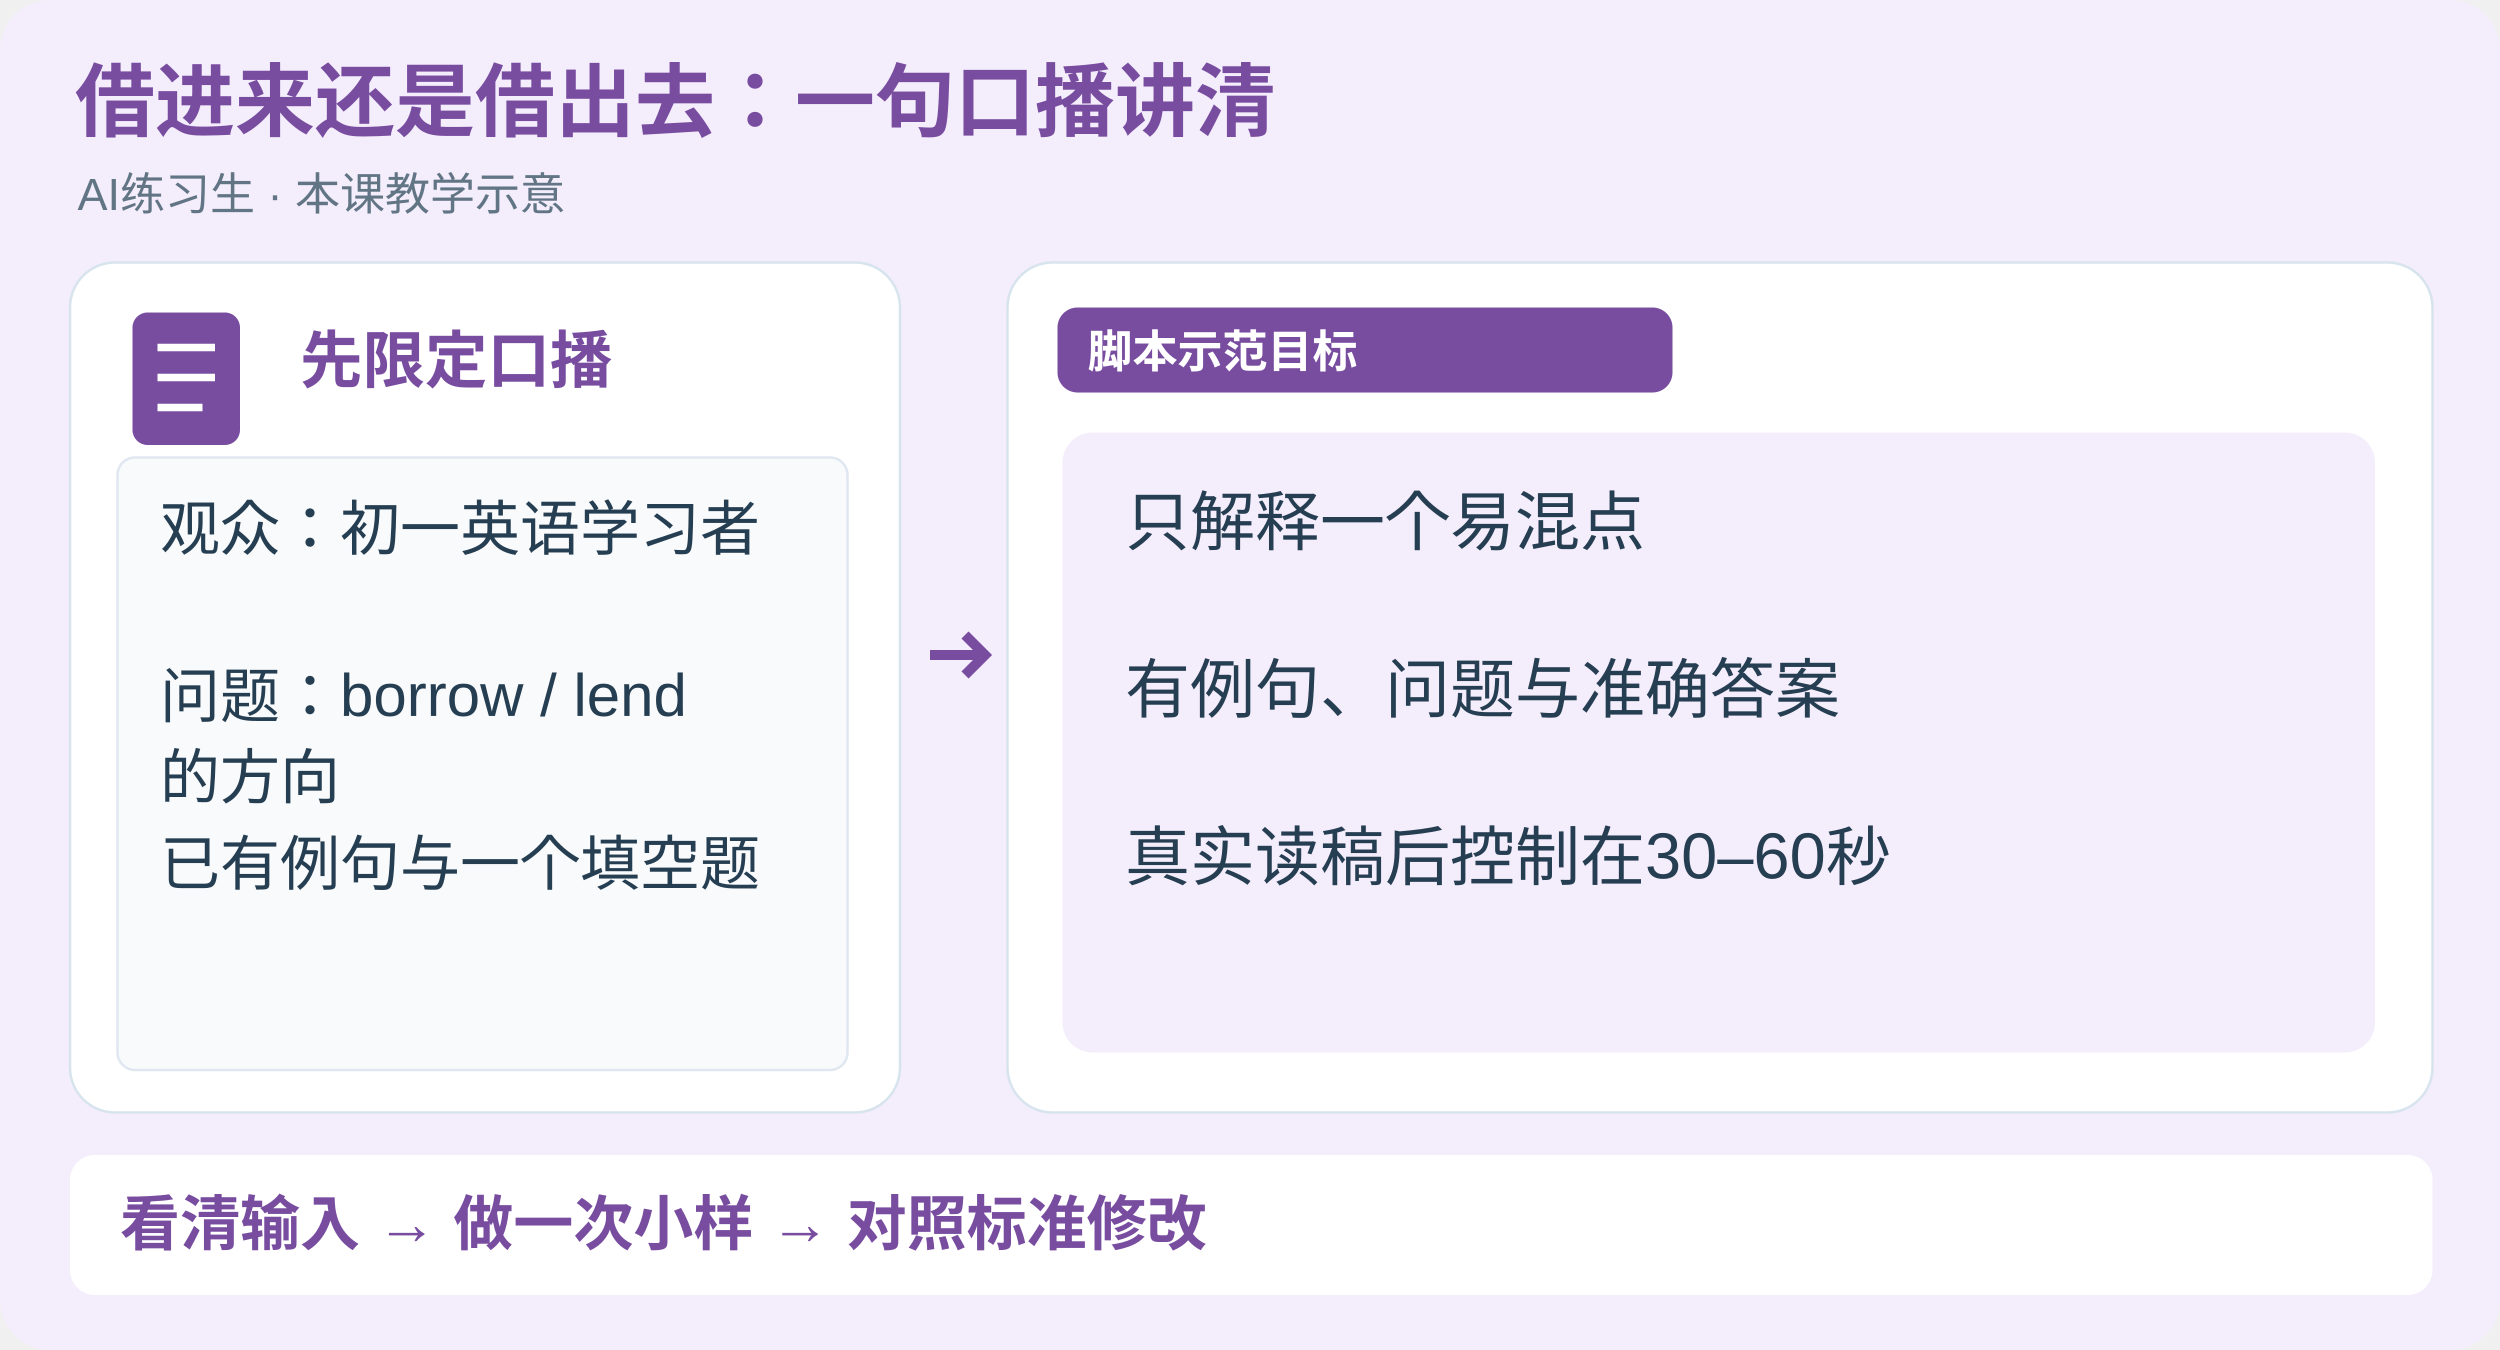
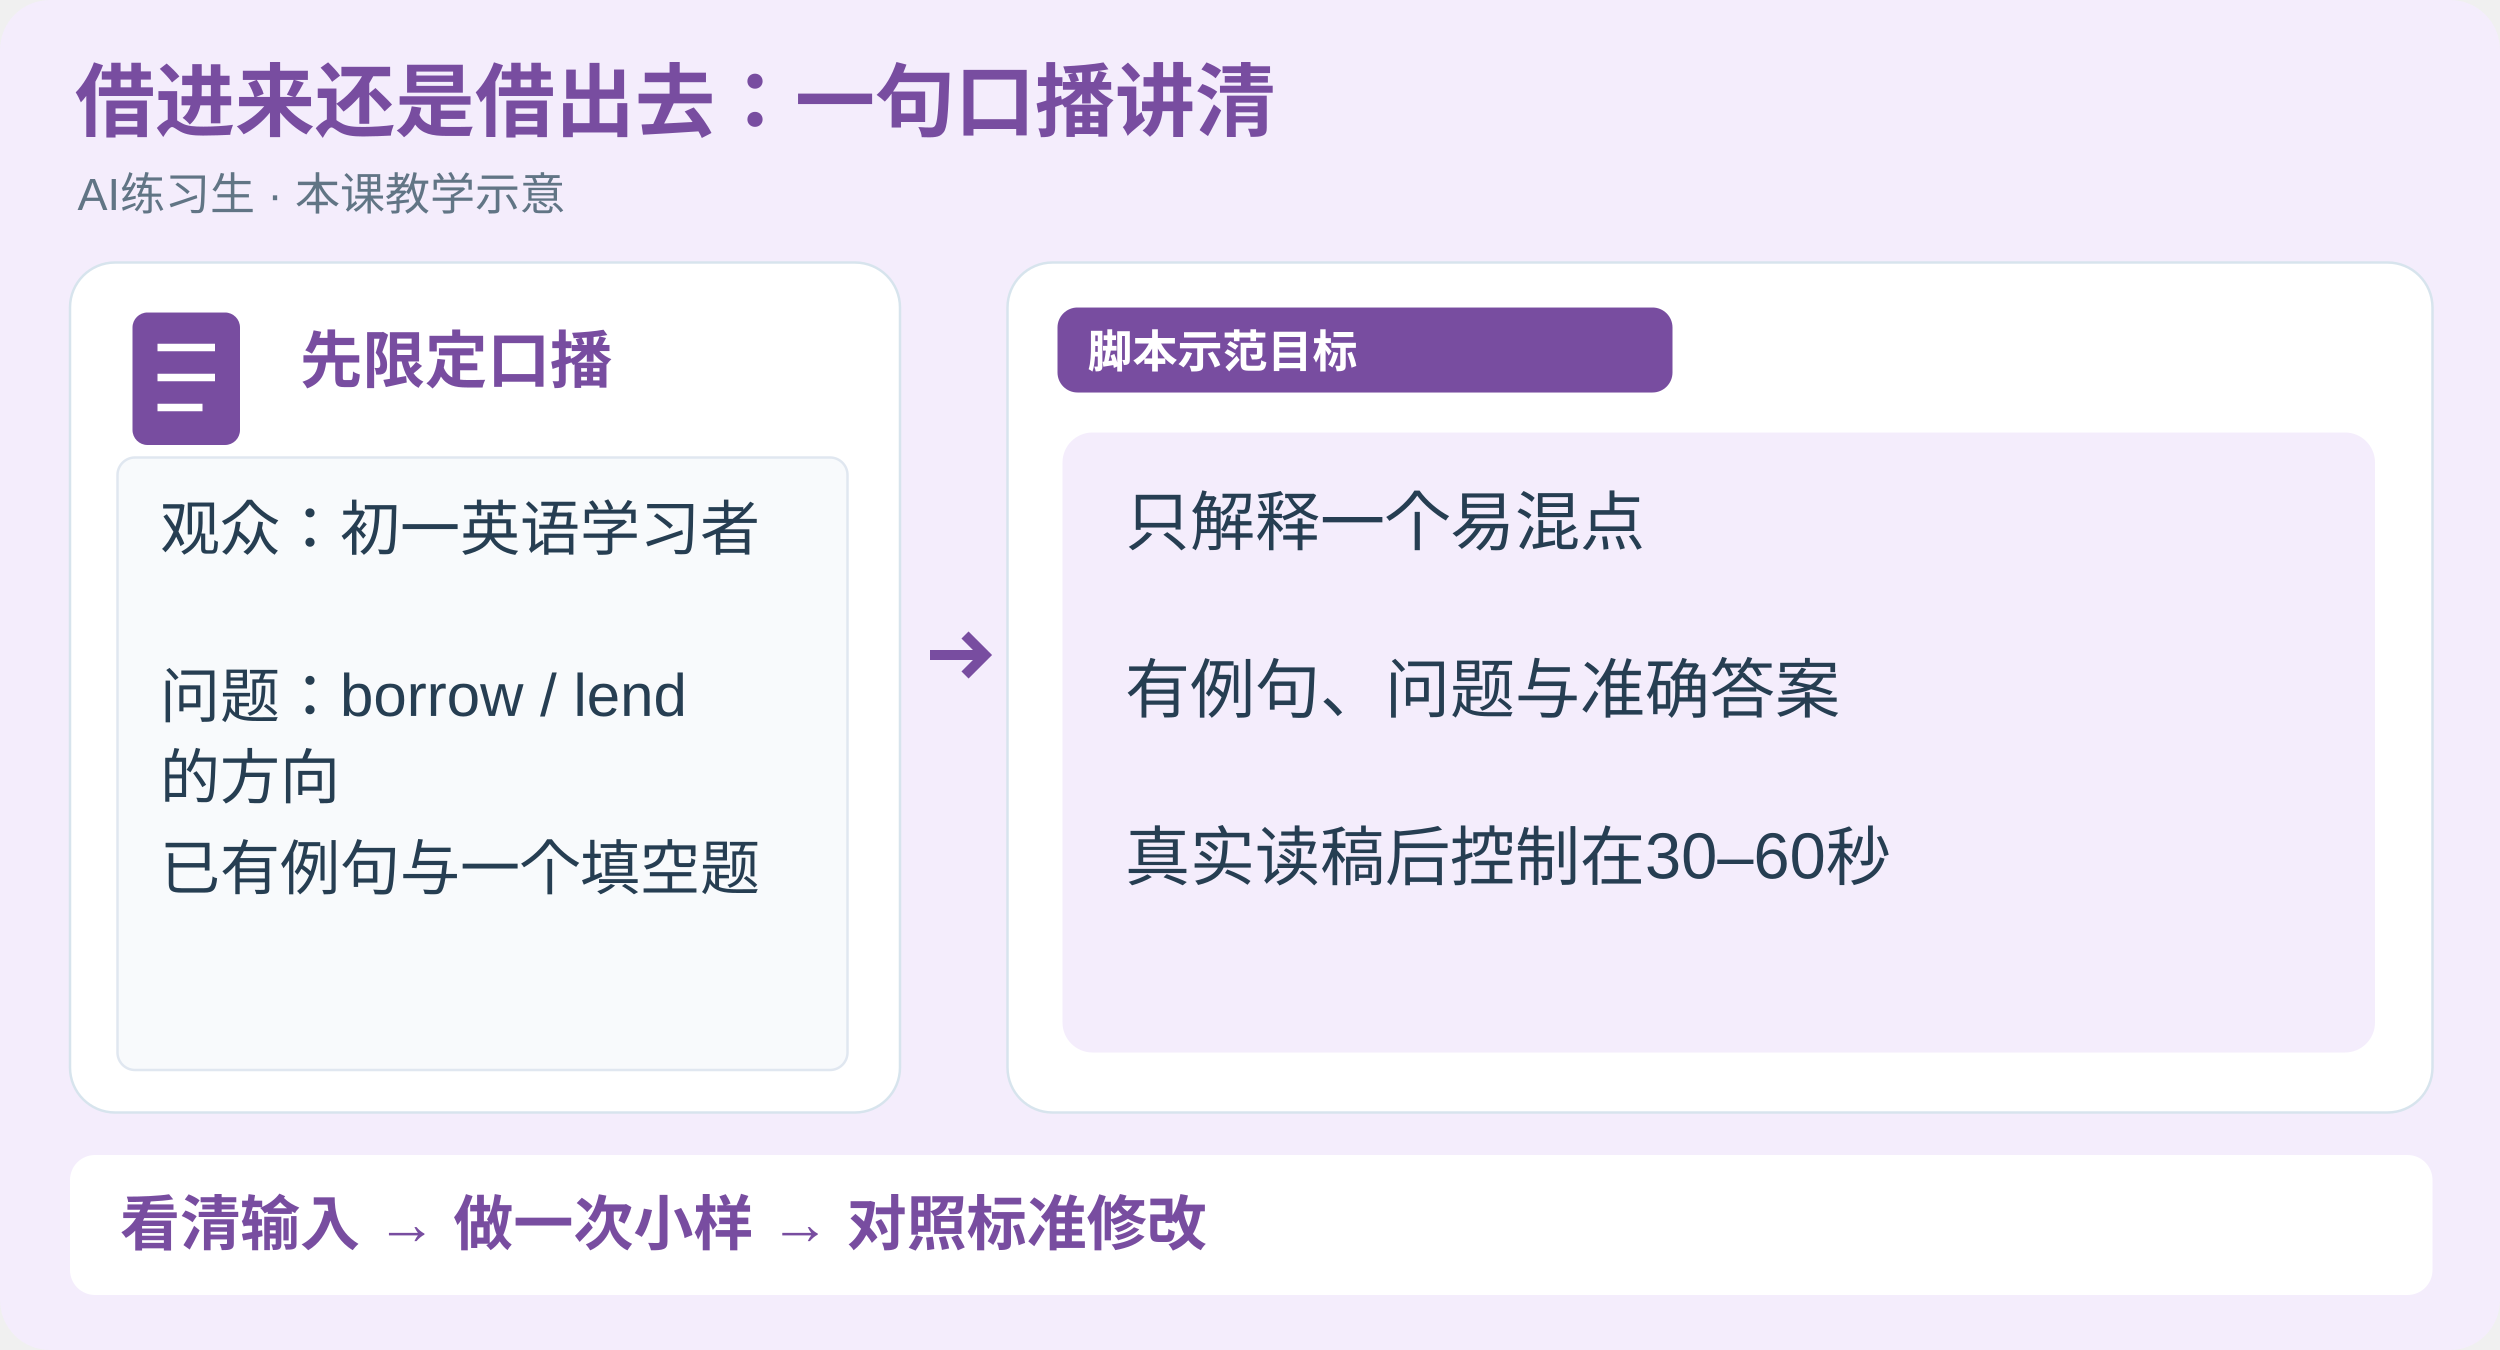
<svg xmlns="http://www.w3.org/2000/svg" width="1000" height="540" viewBox="0 0 1000 540" role="img" aria-labelledby="title desc">
  <style>text{font-family:'PingFang SC','Microsoft YaHei',Arial,sans-serif}</style>
  <rect x="0" y="0" width="1000" height="540" rx="20" fill="#f4edfc" stroke="none" />
  <text x="30" y="52" font-size="32" fill="#784da0" font-weight="750">
    <tspan x="30" dy="0">借进来还是借出去：一句口播讲清</tspan>
  </text>
  <text x="31" y="84" font-size="18" fill="#617585" font-weight="500">
    <tspan x="31" dy="0">AI练习生 · 本课教学示意</tspan>
  </text>
  <rect x="28" y="105" width="332" height="340" rx="18" fill="#fff" stroke="#d7e4ed" />
  <rect x="53" y="125" width="43" height="53" rx="6" fill="#784da0" />
  <path d="M63 139h23m-23 12h23m-23 12h18" stroke="white" stroke-width="3" />
  <text x="120" y="153" font-size="25" fill="#784da0" font-weight="700">
    <tspan x="120" dy="0">先限定口播</tspan>
  </text>
  <rect x="47" y="183" width="292" height="245" rx="7" fill="#f8fafc" stroke="#e0e7f0" />
  <text x="64" y="220" font-size="24" fill="#263e52" font-weight="500">
    <tspan x="64" dy="0">观众：初一英语学习者</tspan>
  </text>
  <text x="64" y="287" font-size="24" fill="#263e52" font-weight="500">
    <tspan x="64" dy="0">问题：borrow / lend </tspan>
    <tspan x="64" dy="32.4">的方向</tspan>
  </text>
-   <text x="64" y="354" font-size="24" fill="#263e52" font-weight="500">
+   <text x="64" y="355.8" font-size="24" fill="#263e52" font-weight="500">
    <tspan x="64" dy="0">已有例句与一个填空题</tspan>
  </text>
  <path d="M372 262h22m-8-8l8 8-8 8" stroke="#784da0" stroke-width="4" fill="none" />
  <rect x="403" y="105" width="570" height="340" rx="18" fill="#fff" stroke="#d7e4ed" />
  <rect x="423" y="123" width="246" height="34" rx="8" fill="#784da0" stroke="none" />
  <text x="435" y="147" font-size="18" fill="#fff" font-weight="700">
    <tspan x="435" dy="0">脚本示范目标</tspan>
  </text>
  <rect x="425" y="173" width="525" height="248" rx="12" fill="#f4edfc" stroke="none" />
  <text x="450" y="218" font-size="26" fill="#263e52" font-weight="500">
    <tspan x="450" dy="0">只解释一个易混点</tspan>
  </text>
  <text x="450" y="285" font-size="26" fill="#263e52" font-weight="500">
    <tspan x="450" dy="0">有例句、问题与准确答案</tspan>
  </text>
  <text x="450" y="352" font-size="26" fill="#263e52" font-weight="500">
    <tspan x="450" dy="0">真实读稿后控制在30–60秒</tspan>
  </text>
  <rect x="28" y="462" width="945" height="56" rx="10" fill="#fff" stroke="none" />
  <text x="48" y="498" font-size="24" fill="#784da0" font-weight="650">
    <tspan x="48" dy="0">看清输入 → 做一次小样 → 对照标准修改</tspan>
  </text>
</svg>
